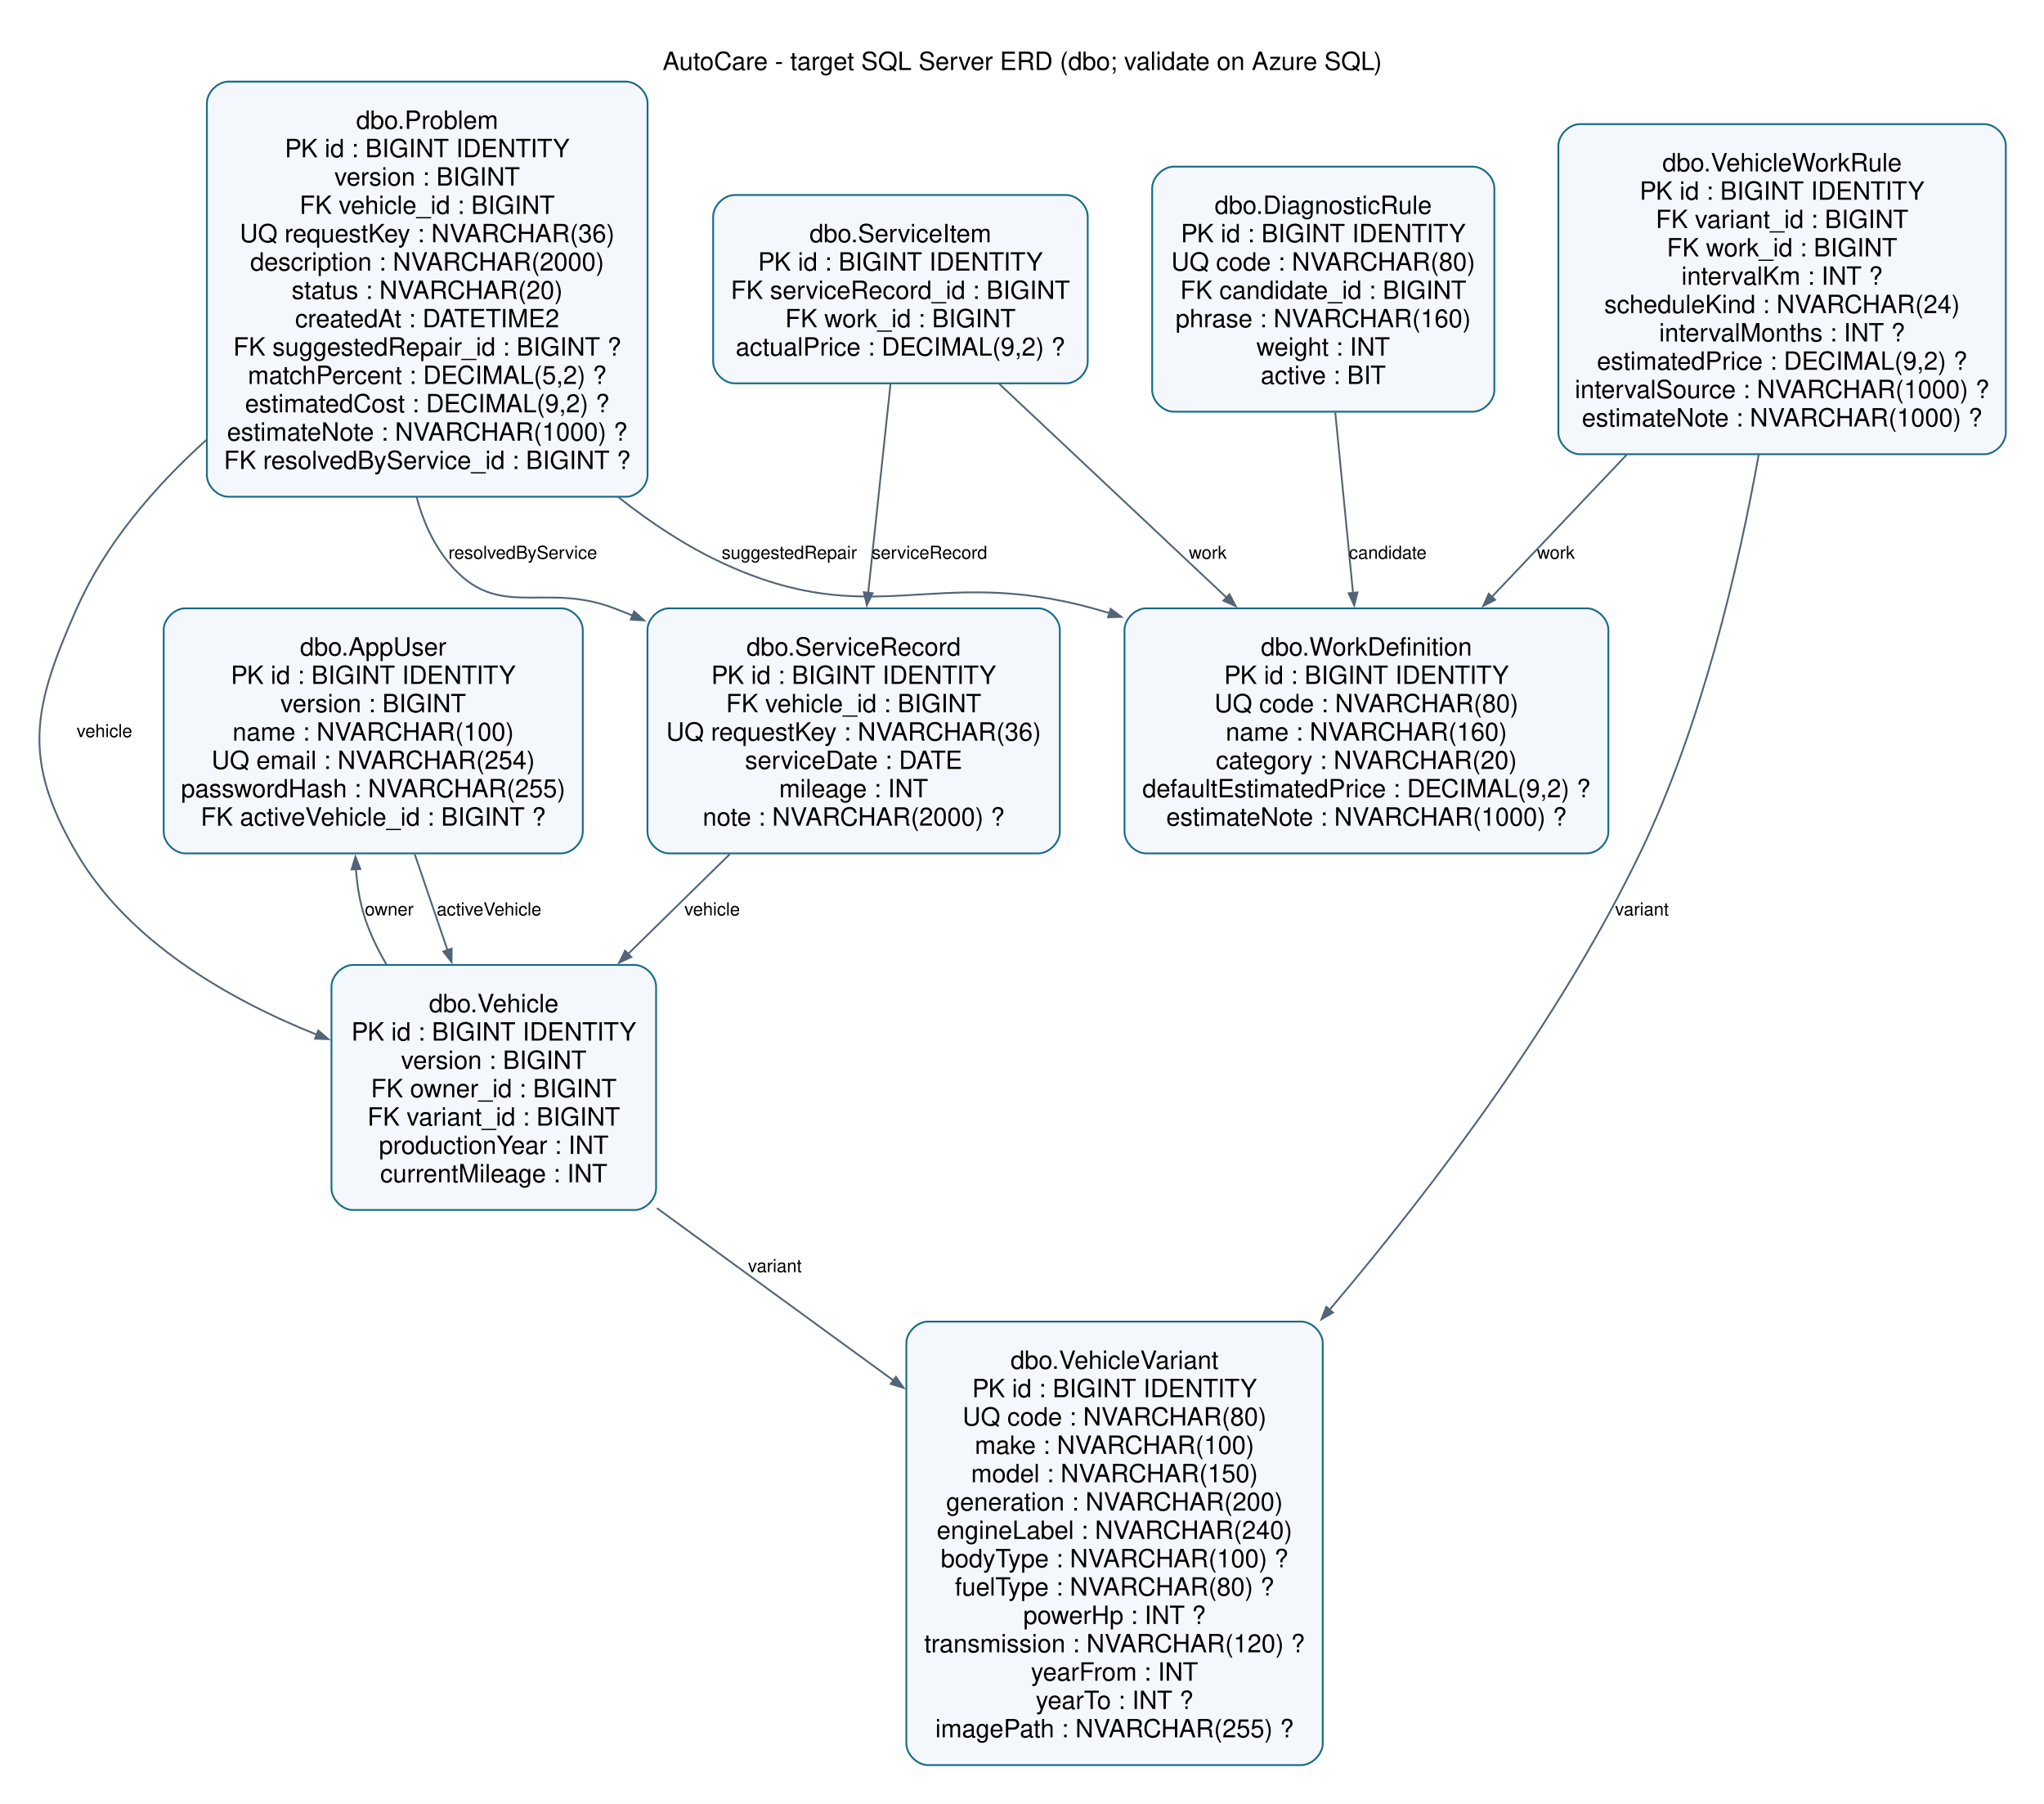
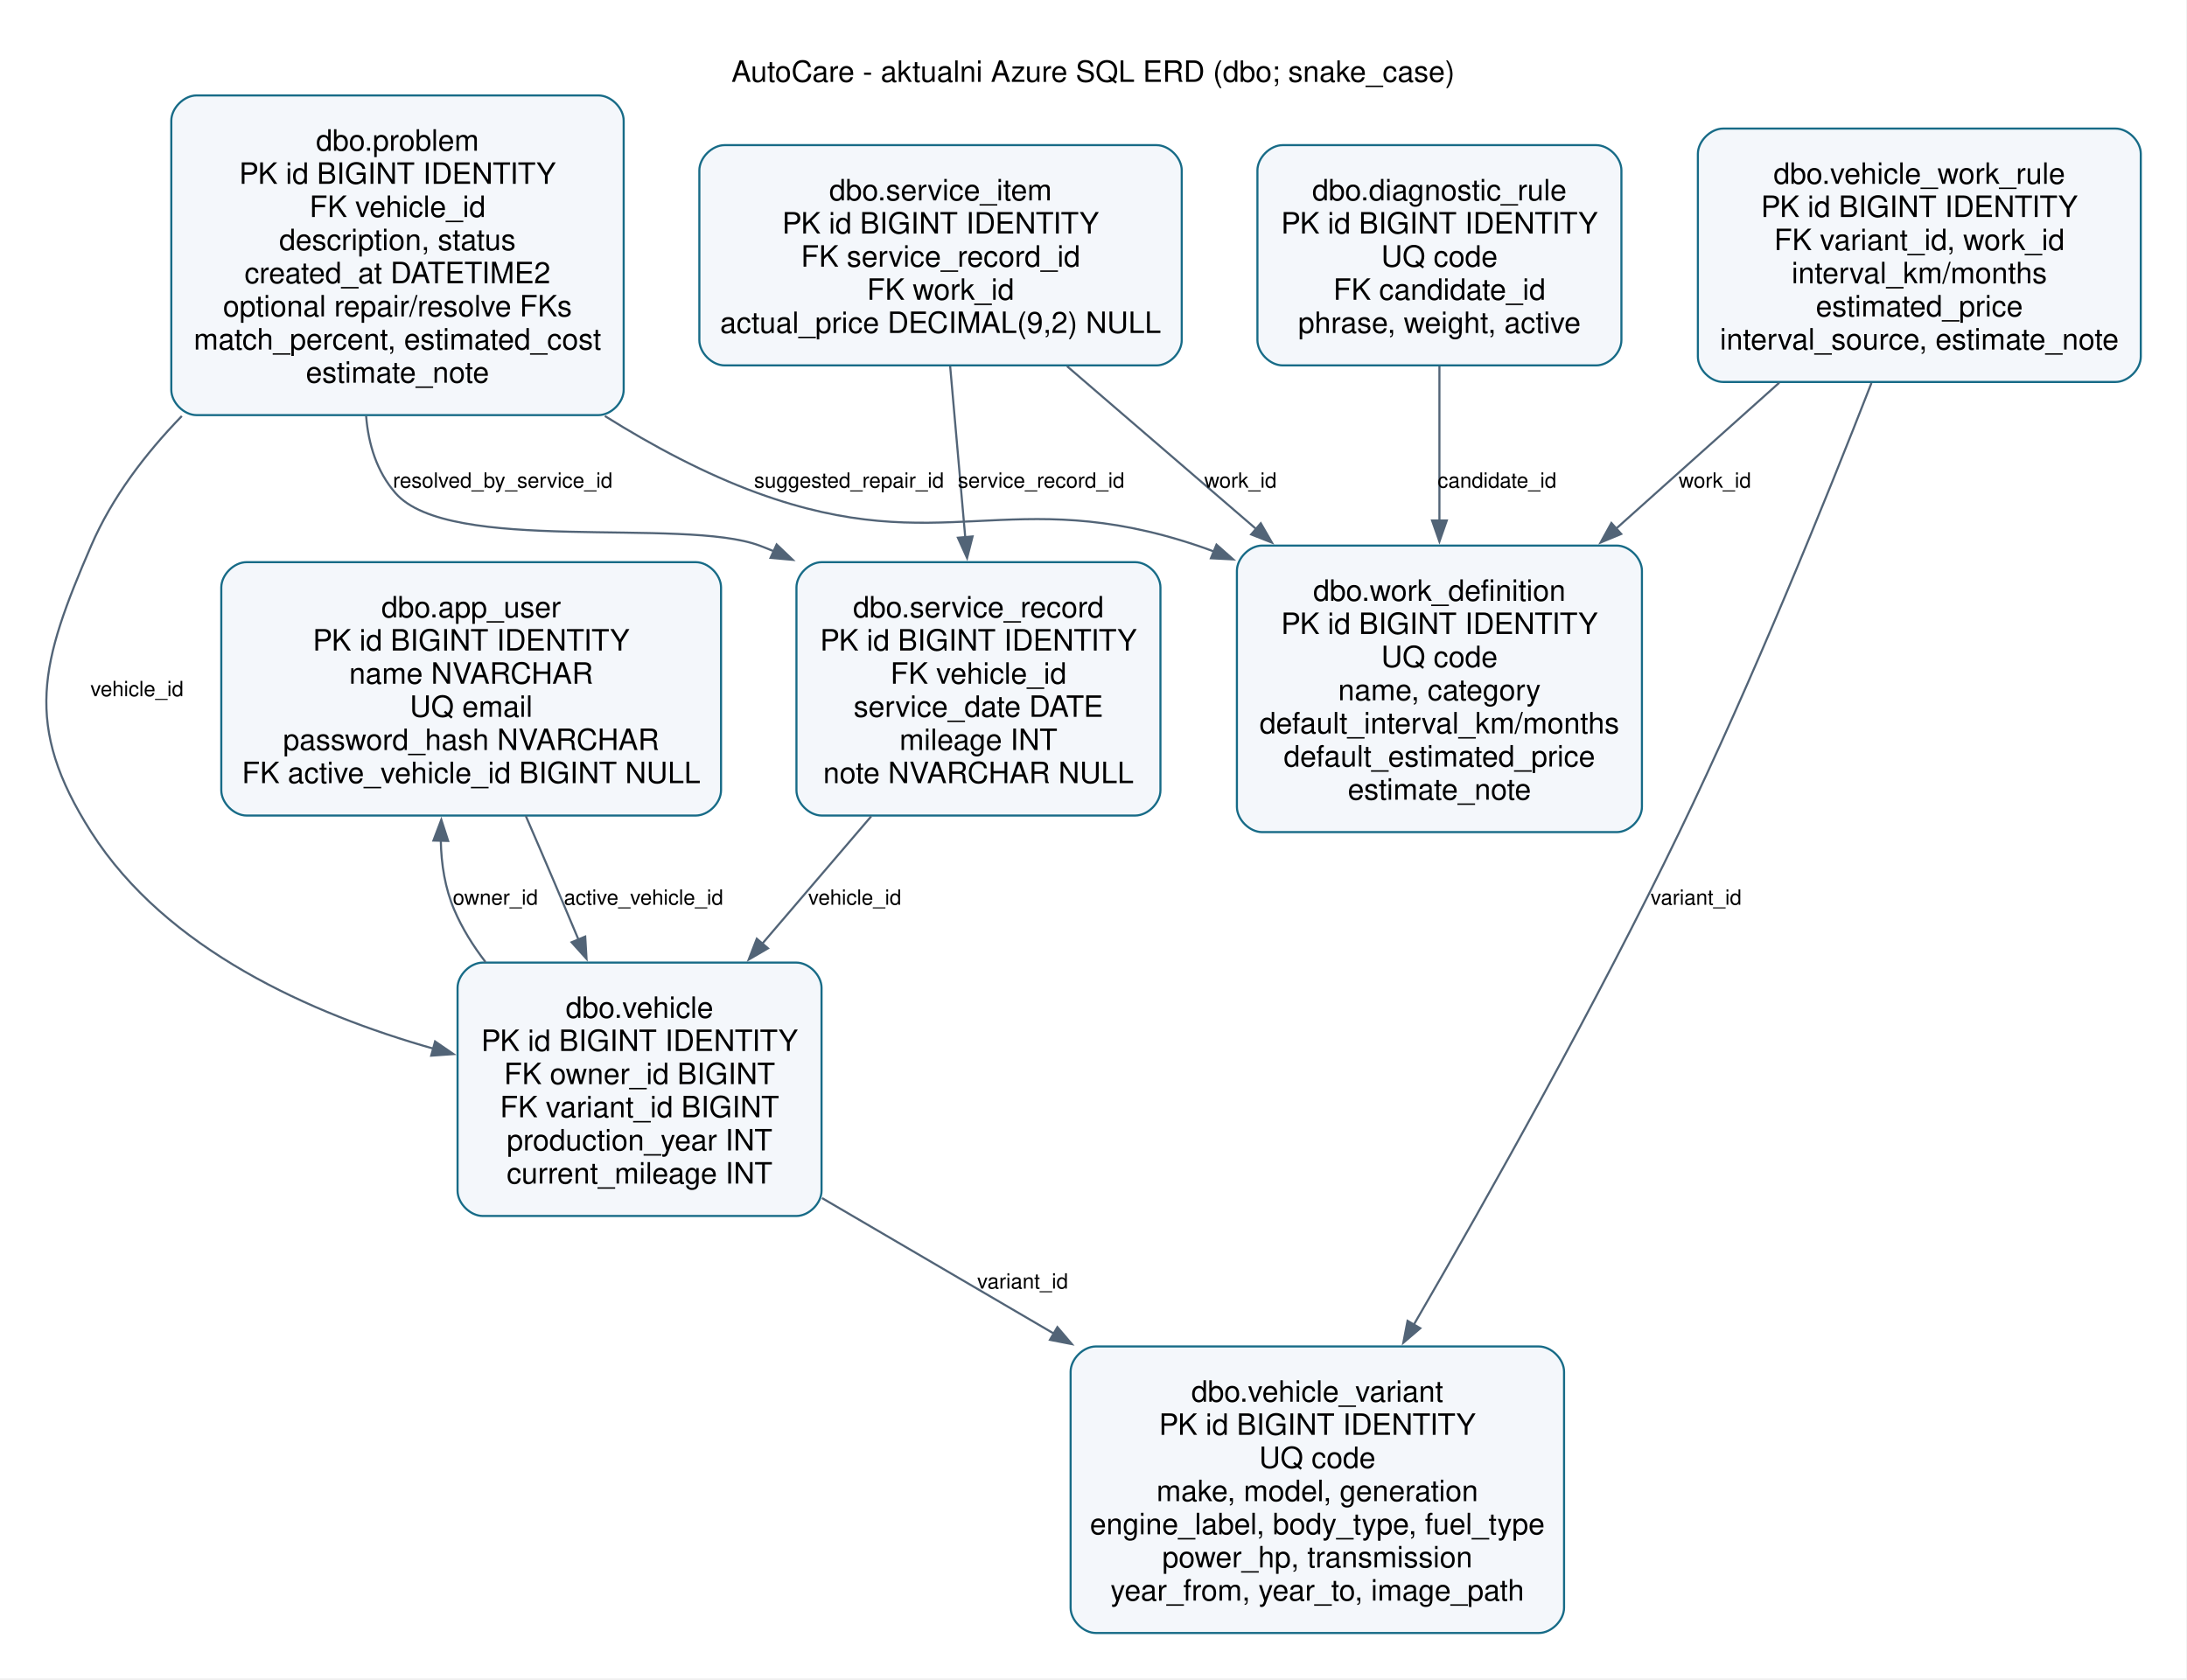
- <svg xmlns="http://www.w3.org/2000/svg" width="1136pt" height="1002pt" viewBox="0.00 0.00 1136.00 1002.00">
-   <g id="graph0" class="graph" transform="scale(1 1) rotate(0) translate(21.6 980.78)">
-     <polygon fill="white" stroke="none" points="-21.6,21.6 -21.6,-980.78 1114.77,-980.78 1114.77,21.6 -21.6,21.6" />
-     <text xml:space="preserve" text-anchor="middle" x="546.58" y="-941.88" font-family="Helvetica,sans-Serif" font-size="14.00">AutoCare - target SQL Server ERD (dbo; validate on Azure SQL)</text>
+ <svg xmlns="http://www.w3.org/2000/svg" width="1039pt" height="798pt" viewBox="0.00 0.00 1039.00 798.00">
+   <g id="graph0" class="graph" transform="scale(1 1) rotate(0) translate(21.6 776.03)">
+     <polygon fill="white" stroke="none" points="-21.6,21.6 -21.6,-776.03 1017.05,-776.03 1017.05,21.6 -21.6,21.6" />
+     <text xml:space="preserve" text-anchor="middle" x="497.72" y="-737.13" font-family="Helvetica,sans-Serif" font-size="14.00">AutoCare - aktualni Azure SQL ERD (dbo; snake_case)</text>
    <g id="node1" class="node">
-       <path fill="#f4f7fb" stroke="#176b87" d="M290.29,-642.76C290.29,-642.76 81.37,-642.76 81.37,-642.76 75.37,-642.76 69.37,-636.76 69.37,-630.76 69.37,-630.76 69.37,-518.59 69.37,-518.59 69.37,-512.59 75.37,-506.59 81.37,-506.59 81.37,-506.59 290.29,-506.59 290.29,-506.59 296.29,-506.59 302.29,-512.59 302.29,-518.59 302.29,-518.59 302.29,-630.76 302.29,-630.76 302.29,-636.76 296.29,-642.76 290.29,-642.76" />
-       <text xml:space="preserve" text-anchor="middle" x="185.83" y="-616.5" font-family="Helvetica,sans-Serif" font-size="14.00">dbo.AppUser</text>
-       <text xml:space="preserve" text-anchor="middle" x="185.83" y="-600.75" font-family="Helvetica,sans-Serif" font-size="14.00">PK id : BIGINT IDENTITY</text>
-       <text xml:space="preserve" text-anchor="middle" x="185.83" y="-585" font-family="Helvetica,sans-Serif" font-size="14.00">version : BIGINT</text>
-       <text xml:space="preserve" text-anchor="middle" x="185.83" y="-569.25" font-family="Helvetica,sans-Serif" font-size="14.00">name : NVARCHAR(100)</text>
-       <text xml:space="preserve" text-anchor="middle" x="185.83" y="-553.5" font-family="Helvetica,sans-Serif" font-size="14.00">UQ email : NVARCHAR(254)</text>
-       <text xml:space="preserve" text-anchor="middle" x="185.83" y="-537.75" font-family="Helvetica,sans-Serif" font-size="14.00">passwordHash : NVARCHAR(255)</text>
-       <text xml:space="preserve" text-anchor="middle" x="185.83" y="-522" font-family="Helvetica,sans-Serif" font-size="14.00">FK activeVehicle_id : BIGINT ?</text>
+       <path fill="#f4f7fb" stroke="#176b87" d="M308.95,-508.88C308.95,-508.88 95.53,-508.88 95.53,-508.88 89.53,-508.88 83.53,-502.88 83.53,-496.88 83.53,-496.88 83.53,-400.47 83.53,-400.47 83.53,-394.47 89.53,-388.47 95.53,-388.47 95.53,-388.47 308.95,-388.47 308.95,-388.47 314.95,-388.47 320.95,-394.47 320.95,-400.47 320.95,-400.47 320.95,-496.88 320.95,-496.88 320.95,-502.88 314.95,-508.88 308.95,-508.88" />
+       <text xml:space="preserve" text-anchor="middle" x="202.24" y="-482.62" font-family="Helvetica,sans-Serif" font-size="14.00">dbo.app_user</text>
+       <text xml:space="preserve" text-anchor="middle" x="202.24" y="-466.88" font-family="Helvetica,sans-Serif" font-size="14.00">PK id BIGINT IDENTITY</text>
+       <text xml:space="preserve" text-anchor="middle" x="202.24" y="-451.12" font-family="Helvetica,sans-Serif" font-size="14.00">name NVARCHAR</text>
+       <text xml:space="preserve" text-anchor="middle" x="202.24" y="-435.38" font-family="Helvetica,sans-Serif" font-size="14.00">UQ email</text>
+       <text xml:space="preserve" text-anchor="middle" x="202.24" y="-419.62" font-family="Helvetica,sans-Serif" font-size="14.00">password_hash NVARCHAR</text>
+       <text xml:space="preserve" text-anchor="middle" x="202.24" y="-403.88" font-family="Helvetica,sans-Serif" font-size="14.00">FK active_vehicle_id BIGINT NULL</text>
    </g>
    <g id="node3" class="node">
-       <path fill="#f4f7fb" stroke="#176b87" d="M331.04,-444.59C331.04,-444.59 174.62,-444.59 174.62,-444.59 168.62,-444.59 162.62,-438.59 162.62,-432.59 162.62,-432.59 162.62,-320.42 162.62,-320.42 162.62,-314.42 168.62,-308.42 174.62,-308.42 174.62,-308.42 331.04,-308.42 331.04,-308.42 337.04,-308.42 343.04,-314.42 343.04,-320.42 343.04,-320.42 343.04,-432.59 343.04,-432.59 343.04,-438.59 337.04,-444.59 331.04,-444.59" />
-       <text xml:space="preserve" text-anchor="middle" x="252.83" y="-418.33" font-family="Helvetica,sans-Serif" font-size="14.00">dbo.Vehicle</text>
-       <text xml:space="preserve" text-anchor="middle" x="252.83" y="-402.58" font-family="Helvetica,sans-Serif" font-size="14.00">PK id : BIGINT IDENTITY</text>
-       <text xml:space="preserve" text-anchor="middle" x="252.83" y="-386.83" font-family="Helvetica,sans-Serif" font-size="14.00">version : BIGINT</text>
-       <text xml:space="preserve" text-anchor="middle" x="252.83" y="-371.08" font-family="Helvetica,sans-Serif" font-size="14.00">FK owner_id : BIGINT</text>
-       <text xml:space="preserve" text-anchor="middle" x="252.83" y="-355.33" font-family="Helvetica,sans-Serif" font-size="14.00">FK variant_id : BIGINT</text>
-       <text xml:space="preserve" text-anchor="middle" x="252.83" y="-339.58" font-family="Helvetica,sans-Serif" font-size="14.00">productionYear : INT</text>
-       <text xml:space="preserve" text-anchor="middle" x="252.83" y="-323.83" font-family="Helvetica,sans-Serif" font-size="14.00">currentMileage : INT</text>
+       <path fill="#f4f7fb" stroke="#176b87" d="M356.7,-318.59C356.7,-318.59 207.78,-318.59 207.78,-318.59 201.78,-318.59 195.78,-312.59 195.78,-306.59 195.78,-306.59 195.78,-210.17 195.78,-210.17 195.78,-204.17 201.78,-198.17 207.78,-198.17 207.78,-198.17 356.7,-198.17 356.7,-198.17 362.7,-198.17 368.7,-204.17 368.7,-210.17 368.7,-210.17 368.7,-306.59 368.7,-306.59 368.7,-312.59 362.7,-318.59 356.7,-318.59" />
+       <text xml:space="preserve" text-anchor="middle" x="282.24" y="-292.33" font-family="Helvetica,sans-Serif" font-size="14.00">dbo.vehicle</text>
+       <text xml:space="preserve" text-anchor="middle" x="282.24" y="-276.58" font-family="Helvetica,sans-Serif" font-size="14.00">PK id BIGINT IDENTITY</text>
+       <text xml:space="preserve" text-anchor="middle" x="282.24" y="-260.83" font-family="Helvetica,sans-Serif" font-size="14.00">FK owner_id BIGINT</text>
+       <text xml:space="preserve" text-anchor="middle" x="282.24" y="-245.08" font-family="Helvetica,sans-Serif" font-size="14.00">FK variant_id BIGINT</text>
+       <text xml:space="preserve" text-anchor="middle" x="282.24" y="-229.33" font-family="Helvetica,sans-Serif" font-size="14.00">production_year INT</text>
+       <text xml:space="preserve" text-anchor="middle" x="282.24" y="-213.58" font-family="Helvetica,sans-Serif" font-size="14.00">current_mileage INT</text>
    </g>
    <g id="edge1" class="edge">
-       <path fill="none" stroke="#526477" d="M208.89,-506.16C214.77,-488.96 221.12,-470.36 227.12,-452.8" />
-       <polygon fill="#526477" stroke="#526477" points="229.41,-453.66 229.36,-446.24 224.78,-452.07 229.41,-453.66" />
-       <text xml:space="preserve" text-anchor="middle" x="250.22" y="-472.09" font-family="Helvetica,sans-Serif" font-size="10.00">activeVehicle</text>
+       <path fill="none" stroke="#526477" d="M228.19,-388.29C232.9,-377.43 237.74,-366.18 242.24,-355.59 245.81,-347.19 249.53,-338.36 253.19,-329.6" />
+       <polygon fill="#526477" stroke="#526477" points="256.42,-330.95 257.05,-320.37 249.96,-328.25 256.42,-330.95" />
+       <text xml:space="preserve" text-anchor="middle" x="284.14" y="-346.09" font-family="Helvetica,sans-Serif" font-size="10.00">active_vehicle_id</text>
    </g>
    <g id="node2" class="node">
-       <path fill="#f4f7fb" stroke="#176b87" d="M701.54,-246.42C701.54,-246.42 494.12,-246.42 494.12,-246.42 488.12,-246.42 482.12,-240.42 482.12,-234.42 482.12,-234.42 482.12,-12 482.12,-12 482.12,-6 488.12,0 494.12,0 494.12,0 701.54,0 701.54,0 707.54,0 713.54,-6 713.54,-12 713.54,-12 713.54,-234.42 713.54,-234.42 713.54,-240.42 707.54,-246.42 701.54,-246.42" />
-       <text xml:space="preserve" text-anchor="middle" x="597.83" y="-220.16" font-family="Helvetica,sans-Serif" font-size="14.00">dbo.VehicleVariant</text>
-       <text xml:space="preserve" text-anchor="middle" x="597.83" y="-204.41" font-family="Helvetica,sans-Serif" font-size="14.00">PK id : BIGINT IDENTITY</text>
-       <text xml:space="preserve" text-anchor="middle" x="597.83" y="-188.66" font-family="Helvetica,sans-Serif" font-size="14.00">UQ code : NVARCHAR(80)</text>
-       <text xml:space="preserve" text-anchor="middle" x="597.83" y="-172.91" font-family="Helvetica,sans-Serif" font-size="14.00">make : NVARCHAR(100)</text>
-       <text xml:space="preserve" text-anchor="middle" x="597.83" y="-157.16" font-family="Helvetica,sans-Serif" font-size="14.00">model : NVARCHAR(150)</text>
-       <text xml:space="preserve" text-anchor="middle" x="597.83" y="-141.41" font-family="Helvetica,sans-Serif" font-size="14.00">generation : NVARCHAR(200)</text>
-       <text xml:space="preserve" text-anchor="middle" x="597.83" y="-125.66" font-family="Helvetica,sans-Serif" font-size="14.00">engineLabel : NVARCHAR(240)</text>
-       <text xml:space="preserve" text-anchor="middle" x="597.83" y="-109.91" font-family="Helvetica,sans-Serif" font-size="14.00">bodyType : NVARCHAR(100) ?</text>
-       <text xml:space="preserve" text-anchor="middle" x="597.83" y="-94.16" font-family="Helvetica,sans-Serif" font-size="14.00">fuelType : NVARCHAR(80) ?</text>
-       <text xml:space="preserve" text-anchor="middle" x="597.83" y="-78.41" font-family="Helvetica,sans-Serif" font-size="14.00">powerHp : INT ?</text>
-       <text xml:space="preserve" text-anchor="middle" x="597.83" y="-62.66" font-family="Helvetica,sans-Serif" font-size="14.00">transmission : NVARCHAR(120) ?</text>
-       <text xml:space="preserve" text-anchor="middle" x="597.83" y="-46.91" font-family="Helvetica,sans-Serif" font-size="14.00">yearFrom : INT</text>
-       <text xml:space="preserve" text-anchor="middle" x="597.83" y="-31.16" font-family="Helvetica,sans-Serif" font-size="14.00">yearTo : INT ?</text>
-       <text xml:space="preserve" text-anchor="middle" x="597.83" y="-15.41" font-family="Helvetica,sans-Serif" font-size="14.00">imagePath : NVARCHAR(255) ?</text>
+       <path fill="#f4f7fb" stroke="#176b87" d="M709.45,-136.17C709.45,-136.17 499.03,-136.17 499.03,-136.17 493.03,-136.17 487.03,-130.17 487.03,-124.17 487.03,-124.17 487.03,-12 487.03,-12 487.03,-6 493.03,0 499.03,0 499.03,0 709.45,0 709.45,0 715.45,0 721.45,-6 721.45,-12 721.45,-12 721.45,-124.17 721.45,-124.17 721.45,-130.17 715.45,-136.17 709.45,-136.17" />
+       <text xml:space="preserve" text-anchor="middle" x="604.24" y="-109.91" font-family="Helvetica,sans-Serif" font-size="14.00">dbo.vehicle_variant</text>
+       <text xml:space="preserve" text-anchor="middle" x="604.24" y="-94.16" font-family="Helvetica,sans-Serif" font-size="14.00">PK id BIGINT IDENTITY</text>
+       <text xml:space="preserve" text-anchor="middle" x="604.24" y="-78.41" font-family="Helvetica,sans-Serif" font-size="14.00">UQ code</text>
+       <text xml:space="preserve" text-anchor="middle" x="604.24" y="-62.66" font-family="Helvetica,sans-Serif" font-size="14.00">make, model, generation</text>
+       <text xml:space="preserve" text-anchor="middle" x="604.24" y="-46.91" font-family="Helvetica,sans-Serif" font-size="14.00">engine_label, body_type, fuel_type</text>
+       <text xml:space="preserve" text-anchor="middle" x="604.24" y="-31.16" font-family="Helvetica,sans-Serif" font-size="14.00">power_hp, transmission</text>
+       <text xml:space="preserve" text-anchor="middle" x="604.24" y="-15.41" font-family="Helvetica,sans-Serif" font-size="14.00">year_from, year_to, image_path</text>
    </g>
    <g id="edge2" class="edge">
-       <path fill="none" stroke="#526477" d="M193.09,-445.05C188.45,-452.93 184.46,-461.17 181.58,-469.59 178.53,-478.52 176.9,-488.14 176.24,-497.8" />
-       <polygon fill="#526477" stroke="#526477" points="173.79,-497.67 175.95,-504.76 178.69,-497.87 173.79,-497.67" />
-       <text xml:space="preserve" text-anchor="middle" x="194.71" y="-472.09" font-family="Helvetica,sans-Serif" font-size="10.00">owner</text>
+       <path fill="none" stroke="#526477" d="M209.06,-318.86C203.12,-326.56 197.97,-334.84 194.24,-343.59 189.83,-353.9 188.02,-365.31 187.81,-376.68" />
+       <polygon fill="#526477" stroke="#526477" points="184.31,-376.58 188.06,-386.49 191.31,-376.4 184.31,-376.58" />
+       <text xml:space="preserve" text-anchor="middle" x="213.74" y="-346.09" font-family="Helvetica,sans-Serif" font-size="10.00">owner_id</text>
    </g>
    <g id="edge3" class="edge">
-       <path fill="none" stroke="#526477" d="M343.48,-309.48C383.74,-280.16 431.74,-245.19 475.14,-213.58" />
-       <polygon fill="#526477" stroke="#526477" points="476.34,-215.73 480.56,-209.63 473.46,-211.77 476.34,-215.73" />
-       <text xml:space="preserve" text-anchor="middle" x="409.06" y="-273.92" font-family="Helvetica,sans-Serif" font-size="10.00">variant</text>
+       <path fill="none" stroke="#526477" d="M368.95,-206.67C402.81,-186.87 442.28,-163.79 479.11,-142.26" />
+       <polygon fill="#526477" stroke="#526477" points="480.74,-145.36 487.61,-137.29 477.21,-139.31 480.74,-145.36" />
+       <text xml:space="preserve" text-anchor="middle" x="464.24" y="-163.67" font-family="Helvetica,sans-Serif" font-size="10.00">variant_id</text>
    </g>
    <g id="node4" class="node">
-       <path fill="#f4f7fb" stroke="#176b87" d="M860.29,-642.76C860.29,-642.76 615.37,-642.76 615.37,-642.76 609.37,-642.76 603.37,-636.76 603.37,-630.76 603.37,-630.76 603.37,-518.59 603.37,-518.59 603.37,-512.59 609.37,-506.59 615.37,-506.59 615.37,-506.59 860.29,-506.59 860.29,-506.59 866.29,-506.59 872.29,-512.59 872.29,-518.59 872.29,-518.59 872.29,-630.76 872.29,-630.76 872.29,-636.76 866.29,-642.76 860.29,-642.76" />
-       <text xml:space="preserve" text-anchor="middle" x="737.83" y="-616.5" font-family="Helvetica,sans-Serif" font-size="14.00">dbo.WorkDefinition</text>
-       <text xml:space="preserve" text-anchor="middle" x="737.83" y="-600.75" font-family="Helvetica,sans-Serif" font-size="14.00">PK id : BIGINT IDENTITY</text>
-       <text xml:space="preserve" text-anchor="middle" x="737.83" y="-585" font-family="Helvetica,sans-Serif" font-size="14.00">UQ code : NVARCHAR(80)</text>
-       <text xml:space="preserve" text-anchor="middle" x="737.83" y="-569.25" font-family="Helvetica,sans-Serif" font-size="14.00">name : NVARCHAR(160)</text>
-       <text xml:space="preserve" text-anchor="middle" x="737.83" y="-553.5" font-family="Helvetica,sans-Serif" font-size="14.00">category : NVARCHAR(20)</text>
-       <text xml:space="preserve" text-anchor="middle" x="737.83" y="-537.75" font-family="Helvetica,sans-Serif" font-size="14.00">defaultEstimatedPrice : DECIMAL(9,2) ?</text>
-       <text xml:space="preserve" text-anchor="middle" x="737.83" y="-522" font-family="Helvetica,sans-Serif" font-size="14.00">estimateNote : NVARCHAR(1000) ?</text>
+       <path fill="#f4f7fb" stroke="#176b87" d="M746.45,-516.76C746.45,-516.76 578.03,-516.76 578.03,-516.76 572.03,-516.76 566.03,-510.76 566.03,-504.76 566.03,-504.76 566.03,-392.59 566.03,-392.59 566.03,-386.59 572.03,-380.59 578.03,-380.59 578.03,-380.59 746.45,-380.59 746.45,-380.59 752.45,-380.59 758.45,-386.59 758.45,-392.59 758.45,-392.59 758.45,-504.76 758.45,-504.76 758.45,-510.76 752.45,-516.76 746.45,-516.76" />
+       <text xml:space="preserve" text-anchor="middle" x="662.24" y="-490.5" font-family="Helvetica,sans-Serif" font-size="14.00">dbo.work_definition</text>
+       <text xml:space="preserve" text-anchor="middle" x="662.24" y="-474.75" font-family="Helvetica,sans-Serif" font-size="14.00">PK id BIGINT IDENTITY</text>
+       <text xml:space="preserve" text-anchor="middle" x="662.24" y="-459" font-family="Helvetica,sans-Serif" font-size="14.00">UQ code</text>
+       <text xml:space="preserve" text-anchor="middle" x="662.24" y="-443.25" font-family="Helvetica,sans-Serif" font-size="14.00">name, category</text>
+       <text xml:space="preserve" text-anchor="middle" x="662.24" y="-427.5" font-family="Helvetica,sans-Serif" font-size="14.00">default_interval_km/months</text>
+       <text xml:space="preserve" text-anchor="middle" x="662.24" y="-411.75" font-family="Helvetica,sans-Serif" font-size="14.00">default_estimated_price</text>
+       <text xml:space="preserve" text-anchor="middle" x="662.24" y="-396" font-family="Helvetica,sans-Serif" font-size="14.00">estimate_note</text>
    </g>
    <g id="node5" class="node">
-       <path fill="#f4f7fb" stroke="#176b87" d="M1081.17,-911.81C1081.17,-911.81 856.5,-911.81 856.5,-911.81 850.5,-911.81 844.5,-905.81 844.5,-899.81 844.5,-899.81 844.5,-740.38 844.5,-740.38 844.5,-734.38 850.5,-728.38 856.5,-728.38 856.5,-728.38 1081.17,-728.38 1081.17,-728.38 1087.17,-728.38 1093.17,-734.38 1093.17,-740.38 1093.17,-740.38 1093.17,-899.81 1093.17,-899.81 1093.17,-905.81 1087.17,-911.81 1081.17,-911.81" />
-       <text xml:space="preserve" text-anchor="middle" x="968.83" y="-885.55" font-family="Helvetica,sans-Serif" font-size="14.00">dbo.VehicleWorkRule</text>
-       <text xml:space="preserve" text-anchor="middle" x="968.83" y="-869.8" font-family="Helvetica,sans-Serif" font-size="14.00">PK id : BIGINT IDENTITY</text>
-       <text xml:space="preserve" text-anchor="middle" x="968.83" y="-854.05" font-family="Helvetica,sans-Serif" font-size="14.00">FK variant_id : BIGINT</text>
-       <text xml:space="preserve" text-anchor="middle" x="968.83" y="-838.3" font-family="Helvetica,sans-Serif" font-size="14.00">FK work_id : BIGINT</text>
-       <text xml:space="preserve" text-anchor="middle" x="968.83" y="-822.55" font-family="Helvetica,sans-Serif" font-size="14.00">intervalKm : INT ?</text>
-       <text xml:space="preserve" text-anchor="middle" x="968.83" y="-806.8" font-family="Helvetica,sans-Serif" font-size="14.00">scheduleKind : NVARCHAR(24)</text>
-       <text xml:space="preserve" text-anchor="middle" x="968.83" y="-791.05" font-family="Helvetica,sans-Serif" font-size="14.00">intervalMonths : INT ?</text>
-       <text xml:space="preserve" text-anchor="middle" x="968.83" y="-775.3" font-family="Helvetica,sans-Serif" font-size="14.00">estimatedPrice : DECIMAL(9,2) ?</text>
-       <text xml:space="preserve" text-anchor="middle" x="968.83" y="-759.55" font-family="Helvetica,sans-Serif" font-size="14.00">intervalSource : NVARCHAR(1000) ?</text>
-       <text xml:space="preserve" text-anchor="middle" x="968.83" y="-743.8" font-family="Helvetica,sans-Serif" font-size="14.00">estimateNote : NVARCHAR(1000) ?</text>
+       <path fill="#f4f7fb" stroke="#176b87" d="M983.45,-714.93C983.45,-714.93 797.03,-714.93 797.03,-714.93 791.03,-714.93 785.03,-708.93 785.03,-702.93 785.03,-702.93 785.03,-606.51 785.03,-606.51 785.03,-600.51 791.03,-594.51 797.03,-594.51 797.03,-594.51 983.45,-594.51 983.45,-594.51 989.45,-594.51 995.45,-600.51 995.45,-606.51 995.45,-606.51 995.45,-702.93 995.45,-702.93 995.45,-708.93 989.45,-714.93 983.45,-714.93" />
+       <text xml:space="preserve" text-anchor="middle" x="890.24" y="-688.67" font-family="Helvetica,sans-Serif" font-size="14.00">dbo.vehicle_work_rule</text>
+       <text xml:space="preserve" text-anchor="middle" x="890.24" y="-672.92" font-family="Helvetica,sans-Serif" font-size="14.00">PK id BIGINT IDENTITY</text>
+       <text xml:space="preserve" text-anchor="middle" x="890.24" y="-657.17" font-family="Helvetica,sans-Serif" font-size="14.00">FK variant_id, work_id</text>
+       <text xml:space="preserve" text-anchor="middle" x="890.24" y="-641.42" font-family="Helvetica,sans-Serif" font-size="14.00">interval_km/months</text>
+       <text xml:space="preserve" text-anchor="middle" x="890.24" y="-625.67" font-family="Helvetica,sans-Serif" font-size="14.00">estimated_price</text>
+       <text xml:space="preserve" text-anchor="middle" x="890.24" y="-609.92" font-family="Helvetica,sans-Serif" font-size="14.00">interval_source, estimate_note</text>
    </g>
    <g id="edge4" class="edge">
-       <path fill="none" stroke="#526477" d="M955.86,-728.21C944.34,-663.99 923.9,-577.14 889.83,-506.59 845.41,-414.59 776.78,-323.22 717.22,-252.87" />
-       <polygon fill="#526477" stroke="#526477" points="719.23,-251.46 712.83,-247.72 715.5,-254.63 719.23,-251.46" />
-       <text xml:space="preserve" text-anchor="middle" x="890.94" y="-472.09" font-family="Helvetica,sans-Serif" font-size="10.00">variant</text>
+       <path fill="none" stroke="#526477" d="M867.49,-594.02C845.69,-538.13 811.04,-452.65 776.24,-380.59 736.83,-299.01 686.13,-208.67 650,-146.38" />
+       <polygon fill="#526477" stroke="#526477" points="653.15,-144.82 645.09,-137.94 647.1,-148.34 653.15,-144.82" />
+       <text xml:space="preserve" text-anchor="middle" x="784.18" y="-346.09" font-family="Helvetica,sans-Serif" font-size="10.00">variant_id</text>
    </g>
    <g id="edge5" class="edge">
-       <path fill="none" stroke="#526477" d="M882.49,-728.11C857.69,-701.98 830.98,-673.83 807.34,-648.92" />
-       <polygon fill="#526477" stroke="#526477" points="809.35,-647.48 802.76,-644.09 805.8,-650.85 809.35,-647.48" />
-       <text xml:space="preserve" text-anchor="middle" x="843.14" y="-670.26" font-family="Helvetica,sans-Serif" font-size="10.00">work</text>
+       <path fill="none" stroke="#526477" d="M823.68,-594.15C799.47,-572.49 771.79,-547.71 746.26,-524.87" />
+       <polygon fill="#526477" stroke="#526477" points="748.61,-522.28 738.82,-518.22 743.94,-527.49 748.61,-522.28" />
+       <text xml:space="preserve" text-anchor="middle" x="793.11" y="-544.26" font-family="Helvetica,sans-Serif" font-size="10.00">work_id</text>
    </g>
    <g id="node6" class="node">
-       <path fill="#f4f7fb" stroke="#176b87" d="M555.42,-642.76C555.42,-642.76 350.25,-642.76 350.25,-642.76 344.25,-642.76 338.25,-636.76 338.25,-630.76 338.25,-630.76 338.25,-518.59 338.25,-518.59 338.25,-512.59 344.25,-506.59 350.25,-506.59 350.25,-506.59 555.42,-506.59 555.42,-506.59 561.42,-506.59 567.42,-512.59 567.42,-518.59 567.42,-518.59 567.42,-630.76 567.42,-630.76 567.42,-636.76 561.42,-642.76 555.42,-642.76" />
-       <text xml:space="preserve" text-anchor="middle" x="452.83" y="-616.5" font-family="Helvetica,sans-Serif" font-size="14.00">dbo.ServiceRecord</text>
-       <text xml:space="preserve" text-anchor="middle" x="452.83" y="-600.75" font-family="Helvetica,sans-Serif" font-size="14.00">PK id : BIGINT IDENTITY</text>
-       <text xml:space="preserve" text-anchor="middle" x="452.83" y="-585" font-family="Helvetica,sans-Serif" font-size="14.00">FK vehicle_id : BIGINT</text>
-       <text xml:space="preserve" text-anchor="middle" x="452.83" y="-569.25" font-family="Helvetica,sans-Serif" font-size="14.00">UQ requestKey : NVARCHAR(36)</text>
-       <text xml:space="preserve" text-anchor="middle" x="452.83" y="-553.5" font-family="Helvetica,sans-Serif" font-size="14.00">serviceDate : DATE</text>
-       <text xml:space="preserve" text-anchor="middle" x="452.83" y="-537.75" font-family="Helvetica,sans-Serif" font-size="14.00">mileage : INT</text>
-       <text xml:space="preserve" text-anchor="middle" x="452.83" y="-522" font-family="Helvetica,sans-Serif" font-size="14.00">note : NVARCHAR(2000) ?</text>
+       <path fill="#f4f7fb" stroke="#176b87" d="M517.7,-508.88C517.7,-508.88 368.78,-508.88 368.78,-508.88 362.78,-508.88 356.78,-502.88 356.78,-496.88 356.78,-496.88 356.78,-400.47 356.78,-400.47 356.78,-394.47 362.78,-388.47 368.78,-388.47 368.78,-388.47 517.7,-388.47 517.7,-388.47 523.7,-388.47 529.7,-394.47 529.7,-400.47 529.7,-400.47 529.7,-496.88 529.7,-496.88 529.7,-502.88 523.7,-508.88 517.7,-508.88" />
+       <text xml:space="preserve" text-anchor="middle" x="443.24" y="-482.62" font-family="Helvetica,sans-Serif" font-size="14.00">dbo.service_record</text>
+       <text xml:space="preserve" text-anchor="middle" x="443.24" y="-466.88" font-family="Helvetica,sans-Serif" font-size="14.00">PK id BIGINT IDENTITY</text>
+       <text xml:space="preserve" text-anchor="middle" x="443.24" y="-451.12" font-family="Helvetica,sans-Serif" font-size="14.00">FK vehicle_id</text>
+       <text xml:space="preserve" text-anchor="middle" x="443.24" y="-435.38" font-family="Helvetica,sans-Serif" font-size="14.00">service_date DATE</text>
+       <text xml:space="preserve" text-anchor="middle" x="443.24" y="-419.62" font-family="Helvetica,sans-Serif" font-size="14.00">mileage INT</text>
+       <text xml:space="preserve" text-anchor="middle" x="443.24" y="-403.88" font-family="Helvetica,sans-Serif" font-size="14.00">note NVARCHAR NULL</text>
    </g>
    <g id="edge6" class="edge">
-       <path fill="none" stroke="#526477" d="M384,-506.16C365.67,-488.19 345.79,-468.68 327.18,-450.43" />
-       <polygon fill="#526477" stroke="#526477" points="329.24,-449.02 322.53,-445.87 325.81,-452.52 329.24,-449.02" />
-       <text xml:space="preserve" text-anchor="middle" x="374.21" y="-472.09" font-family="Helvetica,sans-Serif" font-size="10.00">vehicle</text>
+       <path fill="none" stroke="#526477" d="M392.29,-388.1C375.84,-368.86 357.48,-347.38 340.54,-327.57" />
+       <polygon fill="#526477" stroke="#526477" points="343.26,-325.37 334.11,-320.04 337.94,-329.92 343.26,-325.37" />
+       <text xml:space="preserve" text-anchor="middle" x="384.49" y="-346.09" font-family="Helvetica,sans-Serif" font-size="10.00">vehicle_id</text>
    </g>
    <g id="node7" class="node">
-       <path fill="#f4f7fb" stroke="#176b87" d="M570.92,-872.43C570.92,-872.43 386.75,-872.43 386.75,-872.43 380.75,-872.43 374.75,-866.43 374.75,-860.43 374.75,-860.43 374.75,-779.76 374.75,-779.76 374.75,-773.76 380.75,-767.76 386.75,-767.76 386.75,-767.76 570.92,-767.76 570.92,-767.76 576.92,-767.76 582.92,-773.76 582.92,-779.76 582.92,-779.76 582.92,-860.43 582.92,-860.43 582.92,-866.43 576.92,-872.43 570.92,-872.43" />
-       <text xml:space="preserve" text-anchor="middle" x="478.83" y="-846.17" font-family="Helvetica,sans-Serif" font-size="14.00">dbo.ServiceItem</text>
-       <text xml:space="preserve" text-anchor="middle" x="478.83" y="-830.42" font-family="Helvetica,sans-Serif" font-size="14.00">PK id : BIGINT IDENTITY</text>
-       <text xml:space="preserve" text-anchor="middle" x="478.83" y="-814.67" font-family="Helvetica,sans-Serif" font-size="14.00">FK serviceRecord_id : BIGINT</text>
-       <text xml:space="preserve" text-anchor="middle" x="478.83" y="-798.92" font-family="Helvetica,sans-Serif" font-size="14.00">FK work_id : BIGINT</text>
-       <text xml:space="preserve" text-anchor="middle" x="478.83" y="-783.17" font-family="Helvetica,sans-Serif" font-size="14.00">actualPrice : DECIMAL(9,2) ?</text>
+       <path fill="#f4f7fb" stroke="#176b87" d="M527.82,-707.06C527.82,-707.06 322.65,-707.06 322.65,-707.06 316.65,-707.06 310.65,-701.06 310.65,-695.06 310.65,-695.06 310.65,-614.38 310.65,-614.38 310.65,-608.38 316.65,-602.38 322.65,-602.38 322.65,-602.38 527.82,-602.38 527.82,-602.38 533.82,-602.38 539.82,-608.38 539.82,-614.38 539.82,-614.38 539.82,-695.06 539.82,-695.06 539.82,-701.06 533.82,-707.06 527.82,-707.06" />
+       <text xml:space="preserve" text-anchor="middle" x="425.24" y="-680.8" font-family="Helvetica,sans-Serif" font-size="14.00">dbo.service_item</text>
+       <text xml:space="preserve" text-anchor="middle" x="425.24" y="-665.05" font-family="Helvetica,sans-Serif" font-size="14.00">PK id BIGINT IDENTITY</text>
+       <text xml:space="preserve" text-anchor="middle" x="425.24" y="-649.3" font-family="Helvetica,sans-Serif" font-size="14.00">FK service_record_id</text>
+       <text xml:space="preserve" text-anchor="middle" x="425.24" y="-633.55" font-family="Helvetica,sans-Serif" font-size="14.00">FK work_id</text>
+       <text xml:space="preserve" text-anchor="middle" x="425.24" y="-617.8" font-family="Helvetica,sans-Serif" font-size="14.00">actual_price DECIMAL(9,2) NULL</text>
    </g>
    <g id="edge8" class="edge">
-       <path fill="none" stroke="#526477" d="M533.76,-767.47C570.48,-732.96 619.34,-687.04 660.04,-648.78" />
-       <polygon fill="#526477" stroke="#526477" points="661.72,-650.57 665.14,-643.99 658.36,-647 661.72,-650.57" />
-       <text xml:space="preserve" text-anchor="middle" x="649.65" y="-670.26" font-family="Helvetica,sans-Serif" font-size="10.00">work</text>
+       <path fill="none" stroke="#526477" d="M485.35,-601.97C512.67,-578.44 545.52,-550.16 575.46,-524.39" />
+       <polygon fill="#526477" stroke="#526477" points="577.37,-527.36 582.67,-518.18 572.81,-522.05 577.37,-527.36" />
+       <text xml:space="preserve" text-anchor="middle" x="567.72" y="-544.26" font-family="Helvetica,sans-Serif" font-size="10.00">work_id</text>
    </g>
    <g id="edge7" class="edge">
-       <path fill="none" stroke="#526477" d="M473.32,-767.47C469.72,-733.74 464.95,-689.11 460.92,-651.39" />
-       <polygon fill="#526477" stroke="#526477" points="463.36,-651.16 460.18,-644.46 458.49,-651.68 463.36,-651.16" />
-       <text xml:space="preserve" text-anchor="middle" x="495" y="-670.26" font-family="Helvetica,sans-Serif" font-size="10.00">serviceRecord</text>
+       <path fill="none" stroke="#526477" d="M429.8,-601.97C431.98,-577.28 434.62,-547.35 436.98,-520.58" />
+       <polygon fill="#526477" stroke="#526477" points="440.45,-521.1 437.84,-510.83 433.48,-520.49 440.45,-521.1" />
+       <text xml:space="preserve" text-anchor="middle" x="473.03" y="-544.26" font-family="Helvetica,sans-Serif" font-size="10.00">service_record_id</text>
    </g>
    <g id="node8" class="node">
-       <path fill="#f4f7fb" stroke="#176b87" d="M326.29,-935.43C326.29,-935.43 105.37,-935.43 105.37,-935.43 99.37,-935.43 93.37,-929.43 93.37,-923.43 93.37,-923.43 93.37,-716.76 93.37,-716.76 93.37,-710.76 99.37,-704.76 105.37,-704.76 105.37,-704.76 326.29,-704.76 326.29,-704.76 332.29,-704.76 338.29,-710.76 338.29,-716.76 338.29,-716.76 338.29,-923.43 338.29,-923.43 338.29,-929.43 332.29,-935.43 326.29,-935.43" />
-       <text xml:space="preserve" text-anchor="middle" x="215.83" y="-909.17" font-family="Helvetica,sans-Serif" font-size="14.00">dbo.Problem</text>
-       <text xml:space="preserve" text-anchor="middle" x="215.83" y="-893.42" font-family="Helvetica,sans-Serif" font-size="14.00">PK id : BIGINT IDENTITY</text>
-       <text xml:space="preserve" text-anchor="middle" x="215.83" y="-877.67" font-family="Helvetica,sans-Serif" font-size="14.00">version : BIGINT</text>
-       <text xml:space="preserve" text-anchor="middle" x="215.83" y="-861.92" font-family="Helvetica,sans-Serif" font-size="14.00">FK vehicle_id : BIGINT</text>
-       <text xml:space="preserve" text-anchor="middle" x="215.83" y="-846.17" font-family="Helvetica,sans-Serif" font-size="14.00">UQ requestKey : NVARCHAR(36)</text>
-       <text xml:space="preserve" text-anchor="middle" x="215.83" y="-830.42" font-family="Helvetica,sans-Serif" font-size="14.00">description : NVARCHAR(2000)</text>
-       <text xml:space="preserve" text-anchor="middle" x="215.83" y="-814.67" font-family="Helvetica,sans-Serif" font-size="14.00">status : NVARCHAR(20)</text>
-       <text xml:space="preserve" text-anchor="middle" x="215.83" y="-798.92" font-family="Helvetica,sans-Serif" font-size="14.00">createdAt : DATETIME2</text>
-       <text xml:space="preserve" text-anchor="middle" x="215.83" y="-783.17" font-family="Helvetica,sans-Serif" font-size="14.00">FK suggestedRepair_id : BIGINT ?</text>
-       <text xml:space="preserve" text-anchor="middle" x="215.83" y="-767.42" font-family="Helvetica,sans-Serif" font-size="14.00">matchPercent : DECIMAL(5,2) ?</text>
-       <text xml:space="preserve" text-anchor="middle" x="215.83" y="-751.67" font-family="Helvetica,sans-Serif" font-size="14.00">estimatedCost : DECIMAL(9,2) ?</text>
-       <text xml:space="preserve" text-anchor="middle" x="215.83" y="-735.92" font-family="Helvetica,sans-Serif" font-size="14.00">estimateNote : NVARCHAR(1000) ?</text>
-       <text xml:space="preserve" text-anchor="middle" x="215.83" y="-720.17" font-family="Helvetica,sans-Serif" font-size="14.00">FK resolvedByService_id : BIGINT ?</text>
+       <path fill="#f4f7fb" stroke="#176b87" d="M262.7,-730.68C262.7,-730.68 71.78,-730.68 71.78,-730.68 65.78,-730.68 59.78,-724.68 59.78,-718.68 59.78,-718.68 59.78,-590.76 59.78,-590.76 59.78,-584.76 65.78,-578.76 71.78,-578.76 71.78,-578.76 262.7,-578.76 262.7,-578.76 268.7,-578.76 274.7,-584.76 274.7,-590.76 274.7,-590.76 274.7,-718.68 274.7,-718.68 274.7,-724.68 268.7,-730.68 262.7,-730.68" />
+       <text xml:space="preserve" text-anchor="middle" x="167.24" y="-704.42" font-family="Helvetica,sans-Serif" font-size="14.00">dbo.problem</text>
+       <text xml:space="preserve" text-anchor="middle" x="167.24" y="-688.67" font-family="Helvetica,sans-Serif" font-size="14.00">PK id BIGINT IDENTITY</text>
+       <text xml:space="preserve" text-anchor="middle" x="167.24" y="-672.92" font-family="Helvetica,sans-Serif" font-size="14.00">FK vehicle_id</text>
+       <text xml:space="preserve" text-anchor="middle" x="167.24" y="-657.17" font-family="Helvetica,sans-Serif" font-size="14.00">description, status</text>
+       <text xml:space="preserve" text-anchor="middle" x="167.24" y="-641.42" font-family="Helvetica,sans-Serif" font-size="14.00">created_at DATETIME2</text>
+       <text xml:space="preserve" text-anchor="middle" x="167.24" y="-625.67" font-family="Helvetica,sans-Serif" font-size="14.00">optional repair/resolve FKs</text>
+       <text xml:space="preserve" text-anchor="middle" x="167.24" y="-609.92" font-family="Helvetica,sans-Serif" font-size="14.00">match_percent, estimated_cost</text>
+       <text xml:space="preserve" text-anchor="middle" x="167.24" y="-594.17" font-family="Helvetica,sans-Serif" font-size="14.00">estimate_note</text>
    </g>
    <g id="edge9" class="edge">
-       <path fill="none" stroke="#526477" d="M93.04,-736.3C64.03,-710.1 36.94,-678.51 21.08,-642.76 -3.46,-587.44 -9.58,-558.77 21.08,-506.59 49.99,-457.4 105.18,-425.6 154.45,-405.86" />
-       <polygon fill="#526477" stroke="#526477" points="155.27,-408.18 160.9,-403.35 153.49,-403.61 155.27,-408.18" />
-       <text xml:space="preserve" text-anchor="middle" x="36.46" y="-571.17" font-family="Helvetica,sans-Serif" font-size="10.00">vehicle</text>
+       <path fill="none" stroke="#526477" d="M64.78,-578.32C47.27,-560.26 31.57,-539.53 21.74,-516.76 -2.27,-461.2 -10.8,-431.62 21.74,-380.59 57.39,-324.68 126.25,-294.15 184.23,-277.72" />
+       <polygon fill="#526477" stroke="#526477" points="185.1,-281.11 193.83,-275.11 183.26,-274.36 185.1,-281.11" />
+       <text xml:space="preserve" text-anchor="middle" x="43.49" y="-445.18" font-family="Helvetica,sans-Serif" font-size="10.00">vehicle_id</text>
    </g>
    <g id="edge10" class="edge">
-       <path fill="none" stroke="#526477" d="M322.15,-704.47C340.28,-690.12 359.9,-677.19 380.33,-667.76 463.87,-629.2 497.12,-667.15 585.83,-642.76 588.86,-641.93 591.91,-641.04 594.97,-640.12" />
-       <polygon fill="#526477" stroke="#526477" points="595.69,-642.45 601.63,-638.01 594.22,-637.78 595.69,-642.45" />
-       <text xml:space="preserve" text-anchor="middle" x="417.08" y="-670.26" font-family="Helvetica,sans-Serif" font-size="10.00">suggestedRepair</text>
+       <path fill="none" stroke="#526477" d="M265.76,-578.33C288.53,-564.07 313.4,-550.81 338.24,-541.76 426.14,-509.74 458.54,-546.5 547.24,-516.76 549.82,-515.89 552.42,-514.96 555.01,-513.98" />
+       <polygon fill="#526477" stroke="#526477" points="556.33,-517.22 564.26,-510.2 553.68,-510.74 556.33,-517.22" />
+       <text xml:space="preserve" text-anchor="middle" x="381.74" y="-544.26" font-family="Helvetica,sans-Serif" font-size="10.00">suggested_repair_id</text>
    </g>
    <g id="edge11" class="edge">
-       <path fill="none" stroke="#526477" d="M209.99,-704.43C213.52,-691.05 219.24,-678.41 228.08,-667.76 255.08,-635.24 280.38,-657.91 319.83,-642.76 323.25,-641.45 326.7,-640.07 330.16,-638.65" />
-       <polygon fill="#526477" stroke="#526477" points="330.86,-641.02 336.37,-636.05 328.97,-636.5 330.86,-641.02" />
-       <text xml:space="preserve" text-anchor="middle" x="268.96" y="-670.26" font-family="Helvetica,sans-Serif" font-size="10.00">resolvedByService</text>
+       <path fill="none" stroke="#526477" d="M152.34,-578.3C153.43,-564.89 157.39,-551.97 166.24,-541.76 191.66,-512.39 302.86,-530.38 339.24,-516.76 341.48,-515.92 343.72,-515.03 345.96,-514.09" />
+       <polygon fill="#526477" stroke="#526477" points="347.36,-517.3 355.02,-509.99 344.47,-510.92 347.36,-517.3" />
+       <text xml:space="preserve" text-anchor="middle" x="217.24" y="-544.26" font-family="Helvetica,sans-Serif" font-size="10.00">resolved_by_service_id</text>
    </g>
    <g id="node9" class="node">
-       <path fill="#f4f7fb" stroke="#176b87" d="M796.92,-888.18C796.92,-888.18 630.75,-888.18 630.75,-888.18 624.75,-888.18 618.75,-882.18 618.75,-876.18 618.75,-876.18 618.75,-764.01 618.75,-764.01 618.75,-758.01 624.75,-752.01 630.75,-752.01 630.75,-752.01 796.92,-752.01 796.92,-752.01 802.92,-752.01 808.92,-758.01 808.92,-764.01 808.92,-764.01 808.92,-876.18 808.92,-876.18 808.92,-882.18 802.92,-888.18 796.92,-888.18" />
-       <text xml:space="preserve" text-anchor="middle" x="713.83" y="-861.92" font-family="Helvetica,sans-Serif" font-size="14.00">dbo.DiagnosticRule</text>
-       <text xml:space="preserve" text-anchor="middle" x="713.83" y="-846.17" font-family="Helvetica,sans-Serif" font-size="14.00">PK id : BIGINT IDENTITY</text>
-       <text xml:space="preserve" text-anchor="middle" x="713.83" y="-830.42" font-family="Helvetica,sans-Serif" font-size="14.00">UQ code : NVARCHAR(80)</text>
-       <text xml:space="preserve" text-anchor="middle" x="713.83" y="-814.67" font-family="Helvetica,sans-Serif" font-size="14.00">FK candidate_id : BIGINT</text>
-       <text xml:space="preserve" text-anchor="middle" x="713.83" y="-798.92" font-family="Helvetica,sans-Serif" font-size="14.00">phrase : NVARCHAR(160)</text>
-       <text xml:space="preserve" text-anchor="middle" x="713.83" y="-783.17" font-family="Helvetica,sans-Serif" font-size="14.00">weight : INT</text>
-       <text xml:space="preserve" text-anchor="middle" x="713.83" y="-767.42" font-family="Helvetica,sans-Serif" font-size="14.00">active : BIT</text>
+       <path fill="#f4f7fb" stroke="#176b87" d="M736.7,-707.06C736.7,-707.06 587.78,-707.06 587.78,-707.06 581.78,-707.06 575.78,-701.06 575.78,-695.06 575.78,-695.06 575.78,-614.38 575.78,-614.38 575.78,-608.38 581.78,-602.38 587.78,-602.38 587.78,-602.38 736.7,-602.38 736.7,-602.38 742.7,-602.38 748.7,-608.38 748.7,-614.38 748.7,-614.38 748.7,-695.06 748.7,-695.06 748.7,-701.06 742.7,-707.06 736.7,-707.06" />
+       <text xml:space="preserve" text-anchor="middle" x="662.24" y="-680.8" font-family="Helvetica,sans-Serif" font-size="14.00">dbo.diagnostic_rule</text>
+       <text xml:space="preserve" text-anchor="middle" x="662.24" y="-665.05" font-family="Helvetica,sans-Serif" font-size="14.00">PK id BIGINT IDENTITY</text>
+       <text xml:space="preserve" text-anchor="middle" x="662.24" y="-649.3" font-family="Helvetica,sans-Serif" font-size="14.00">UQ code</text>
+       <text xml:space="preserve" text-anchor="middle" x="662.24" y="-633.55" font-family="Helvetica,sans-Serif" font-size="14.00">FK candidate_id</text>
+       <text xml:space="preserve" text-anchor="middle" x="662.24" y="-617.8" font-family="Helvetica,sans-Serif" font-size="14.00">phrase, weight, active</text>
    </g>
    <g id="edge12" class="edge">
-       <path fill="none" stroke="#526477" d="M720.49,-751.61C723.56,-720.48 727.21,-683.41 730.37,-651.34" />
-       <polygon fill="#526477" stroke="#526477" points="732.81,-651.58 731.06,-644.37 727.93,-651.1 732.81,-651.58" />
-       <text xml:space="preserve" text-anchor="middle" x="749.69" y="-670.26" font-family="Helvetica,sans-Serif" font-size="10.00">candidate</text>
+       <path fill="none" stroke="#526477" d="M662.24,-601.97C662.24,-579.65 662.24,-553.05 662.24,-528.37" />
+       <polygon fill="#526477" stroke="#526477" points="665.74,-528.7 662.24,-518.7 658.74,-528.7 665.74,-528.7" />
+       <text xml:space="preserve" text-anchor="middle" x="689.61" y="-544.26" font-family="Helvetica,sans-Serif" font-size="10.00">candidate_id</text>
    </g>
  </g>
</svg>
